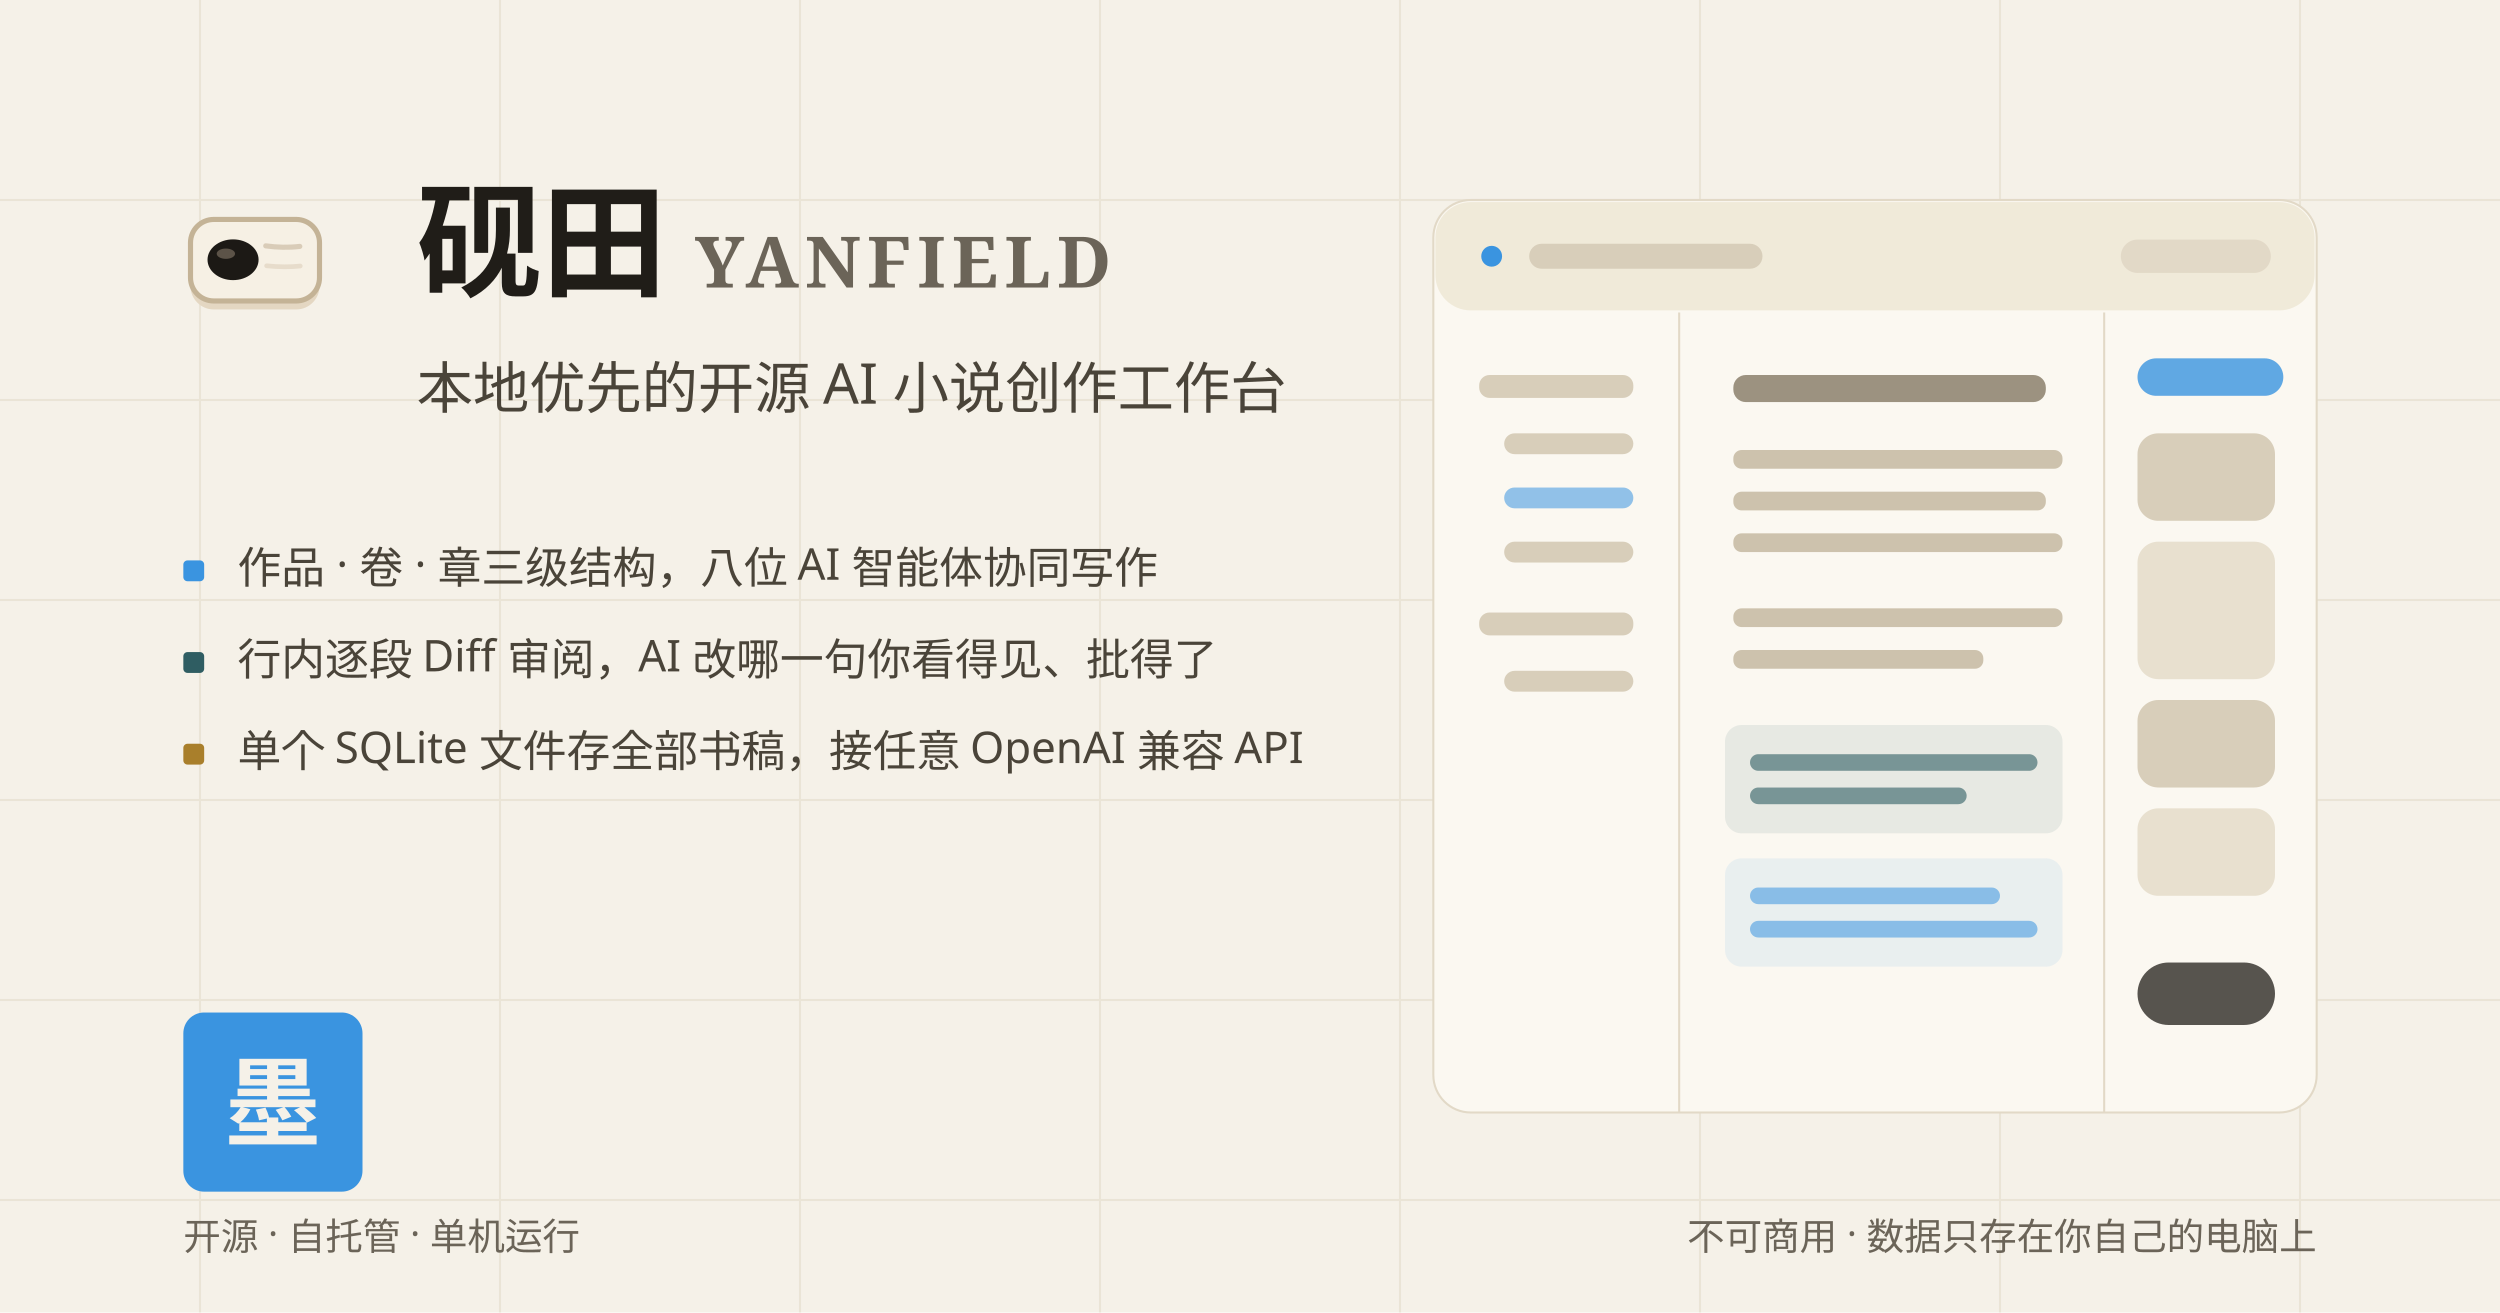
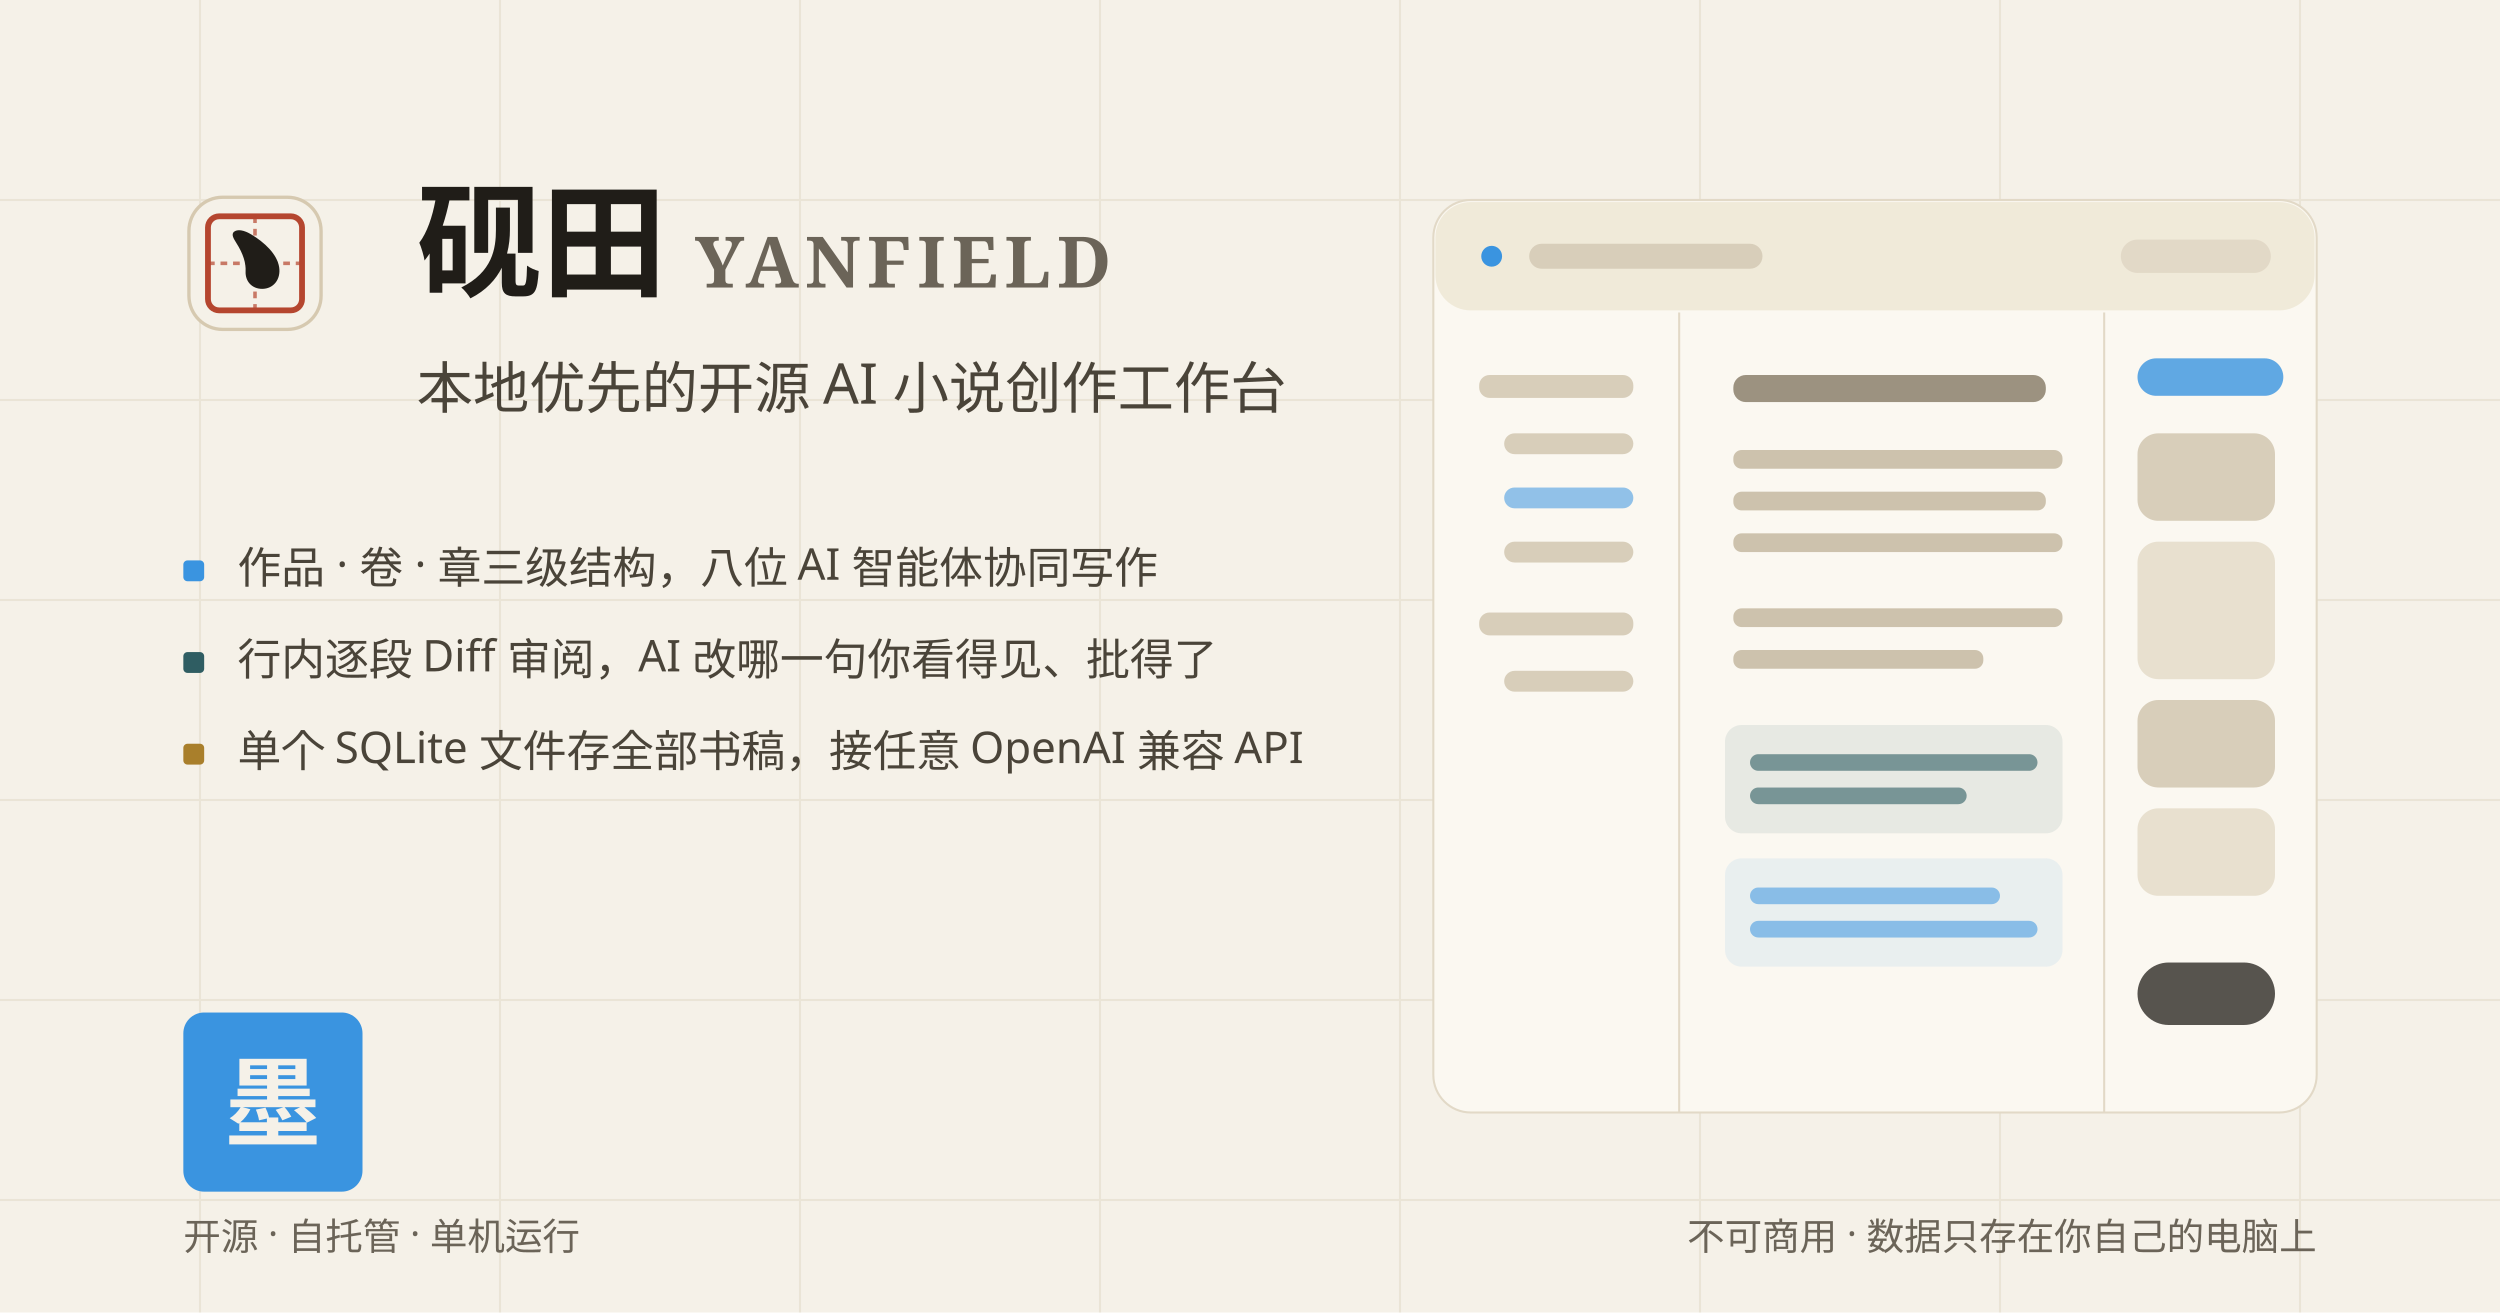
<svg xmlns="http://www.w3.org/2000/svg" viewBox="0 0 1200 630" width="1200" height="630" role="img" aria-label="砚田 Yanfield — 本地优先的开源 AI 小说创作工作台">
  <rect width="1200" height="630" fill="#f5f1e8" />
  <g stroke="#e2d9c7" stroke-width="1" opacity="0.55">
    <path d="M0 96h1200M0 192h1200M0 288h1200M0 384h1200M0 480h1200M0 576h1200" />
    <path d="M96 0v630M240 0v630M384 0v630M528 0v630M672 0v630M816 0v630M960 0v630M1104 0v630" />
  </g>
  <rect x="88" y="486" width="86" height="86" rx="10" fill="#3a94e0" />
  <text x="131" y="546" text-anchor="middle" font-family="'Noto Serif SC','Source Han Serif SC','Songti SC',STSong,serif" font-size="46" font-weight="700" fill="#f5f1e8">墨</text>
-   <g transform="translate(88 92) scale(2.15)">
-     <rect x="1.6" y="8.1" width="28.8" height="18.2" rx="5.2" fill="#e4d7c2" />
-     <rect x="1.6" y="6.2" width="28.8" height="18.2" rx="5.2" fill="#f6f0e4" stroke="#c4b396" stroke-width="1.15" />
-     <ellipse cx="11.1" cy="15.2" rx="5.7" ry="4.55" fill="#1c1915" />
-     <ellipse cx="9.5" cy="13.85" rx="2.05" ry="1.15" fill="#5c5348" />
-     <path d="M18.4 12.1c2.5.35 5.1.42 7.6.12" stroke="#d9ccb8" stroke-width="1.15" stroke-linecap="round" />
-     <path d="M18.6 16.55c2.7.28 5.3.3 7.5.05" stroke="#e7dccb" stroke-width="1.05" stroke-linecap="round" />
+   <g transform="translate(88 92) scale(1.075)">
+     <rect x="2.5" y="2.5" width="59" height="59" rx="15" fill="#f5f1e8" stroke="#d6c9b0" stroke-width="1.5" />
+     <g fill="none" stroke="#b5462f">
+       <rect x="11" y="11" width="42" height="42" rx="5" stroke-width="2.6" />
+       <path d="M32 11v42M11 32h42" stroke-width="1.6" stroke-dasharray="3 2.6" opacity=".7" />
+     </g>
+     <path d="M22.5 18c1.6-1.4 4.6-.9 8 1.2 5.6 3.4 11.4 8.6 12.3 14.6.8 5.4-2.6 9.6-7.6 9.6-4.6 0-7.6-3.4-7.4-7.8.2-3.6-1-7.8-4.2-12.8-1.2-1.9-2.2-3.6-1.1-4.8Z" fill="#201d18" />
  </g>
  <text x="200" y="138" font-family="'Noto Serif SC','Source Han Serif SC','Songti SC',STSong,serif" font-size="60" font-weight="700" fill="#201d18">砚田 <tspan font-size="34" letter-spacing="3" fill="#6b6458">YANFIELD</tspan>
  </text>
  <text x="200" y="196" font-family="'Noto Sans SC','PingFang SC','Microsoft YaHei',sans-serif" font-size="27" fill="#4a4439">本地优先的开源 AI 小说创作工作台</text>
  <g font-family="'Noto Sans SC','PingFang SC','Microsoft YaHei',sans-serif" font-size="21" fill="#4a4439">
    <g transform="translate(88 262)">
      <rect width="10" height="10" rx="2" y="7" fill="#3a94e0" />
      <text x="26" y="18">作品 · 卷 · 章三级结构，八位 AI 智能体协同写作</text>
    </g>
    <g transform="translate(88 306)">
      <rect width="10" height="10" rx="2" y="7" fill="#2f5d62" />
      <text x="26" y="18">行内逐段 Diff 审阅，AI 改哪一句你看得见、批得了</text>
    </g>
    <g transform="translate(88 350)">
      <rect width="10" height="10" rx="2" y="7" fill="#a97f2b" />
      <text x="26" y="18">单个 SQLite 文件存全部书稿，接任意 OpenAI 兼容 API</text>
    </g>
  </g>
  <g transform="translate(688 96)">
    <rect width="424" height="438" rx="18" fill="#fbf8f1" stroke="#e2d9c7" />
    <rect x="1" y="1" width="422" height="52" rx="17" fill="#f0ead9" />
    <circle cx="28" cy="27" r="5" fill="#3a94e0" />
    <rect x="46" y="21" width="112" height="12" rx="6" fill="#d8ceba" />
    <rect x="330" y="19" width="72" height="16" rx="8" fill="#e2d9c7" />
    <line x1="118" y1="54" x2="118" y2="438" stroke="#e2d9c7" />
    <g fill="#d8ceba">
      <rect x="22" y="84" width="74" height="11" rx="5" />
      <rect x="34" y="112" width="62" height="10" rx="5" />
      <rect x="34" y="138" width="62" height="10" rx="5" fill="#3a94e0" opacity="0.55" />
      <rect x="34" y="164" width="62" height="10" rx="5" />
      <rect x="22" y="198" width="74" height="11" rx="5" />
      <rect x="34" y="226" width="62" height="10" rx="5" />
    </g>
    <line x1="322" y1="54" x2="322" y2="438" stroke="#e2d9c7" />
    <g fill="#cdc2ad">
      <rect x="144" y="84" width="150" height="13" rx="6" fill="#9c9280" />
      <rect x="144" y="120" width="158" height="9" rx="4" />
      <rect x="144" y="140" width="150" height="9" rx="4" />
      <rect x="144" y="160" width="158" height="9" rx="4" />
      <rect x="144" y="196" width="158" height="9" rx="4" />
      <rect x="144" y="216" width="120" height="9" rx="4" />
    </g>
    <rect x="140" y="252" width="162" height="52" rx="8" fill="#2f5d62" opacity="0.1" />
    <g fill="#2f5d62" opacity="0.6">
      <rect x="152" y="266" width="138" height="8" rx="4" />
      <rect x="152" y="282" width="104" height="8" rx="4" />
    </g>
    <rect x="140" y="316" width="162" height="52" rx="8" fill="#3a94e0" opacity="0.09" />
    <g fill="#3a94e0" opacity="0.55">
      <rect x="152" y="330" width="120" height="8" rx="4" />
      <rect x="152" y="346" width="138" height="8" rx="4" />
    </g>
    <rect x="338" y="76" width="70" height="18" rx="9" fill="#3a94e0" opacity="0.8" />
    <g fill="#d8ceba">
      <rect x="338" y="112" width="66" height="42" rx="10" />
      <rect x="338" y="164" width="66" height="66" rx="10" fill="#e8e0cf" />
      <rect x="338" y="240" width="66" height="42" rx="10" />
      <rect x="338" y="292" width="66" height="42" rx="10" fill="#e8e0cf" />
    </g>
    <rect x="338" y="366" width="66" height="30" rx="15" fill="#201d18" opacity="0.75" />
  </g>
  <g font-family="'Noto Sans SC','PingFang SC','Microsoft YaHei',sans-serif" font-size="18" fill="#6b6458">
    <text x="88" y="600">开源 · 自托管 · 单机运行</text>
    <text x="1112" y="600" text-anchor="end">不可商用 · 数据只存在你自己的电脑上</text>
  </g>
</svg>
